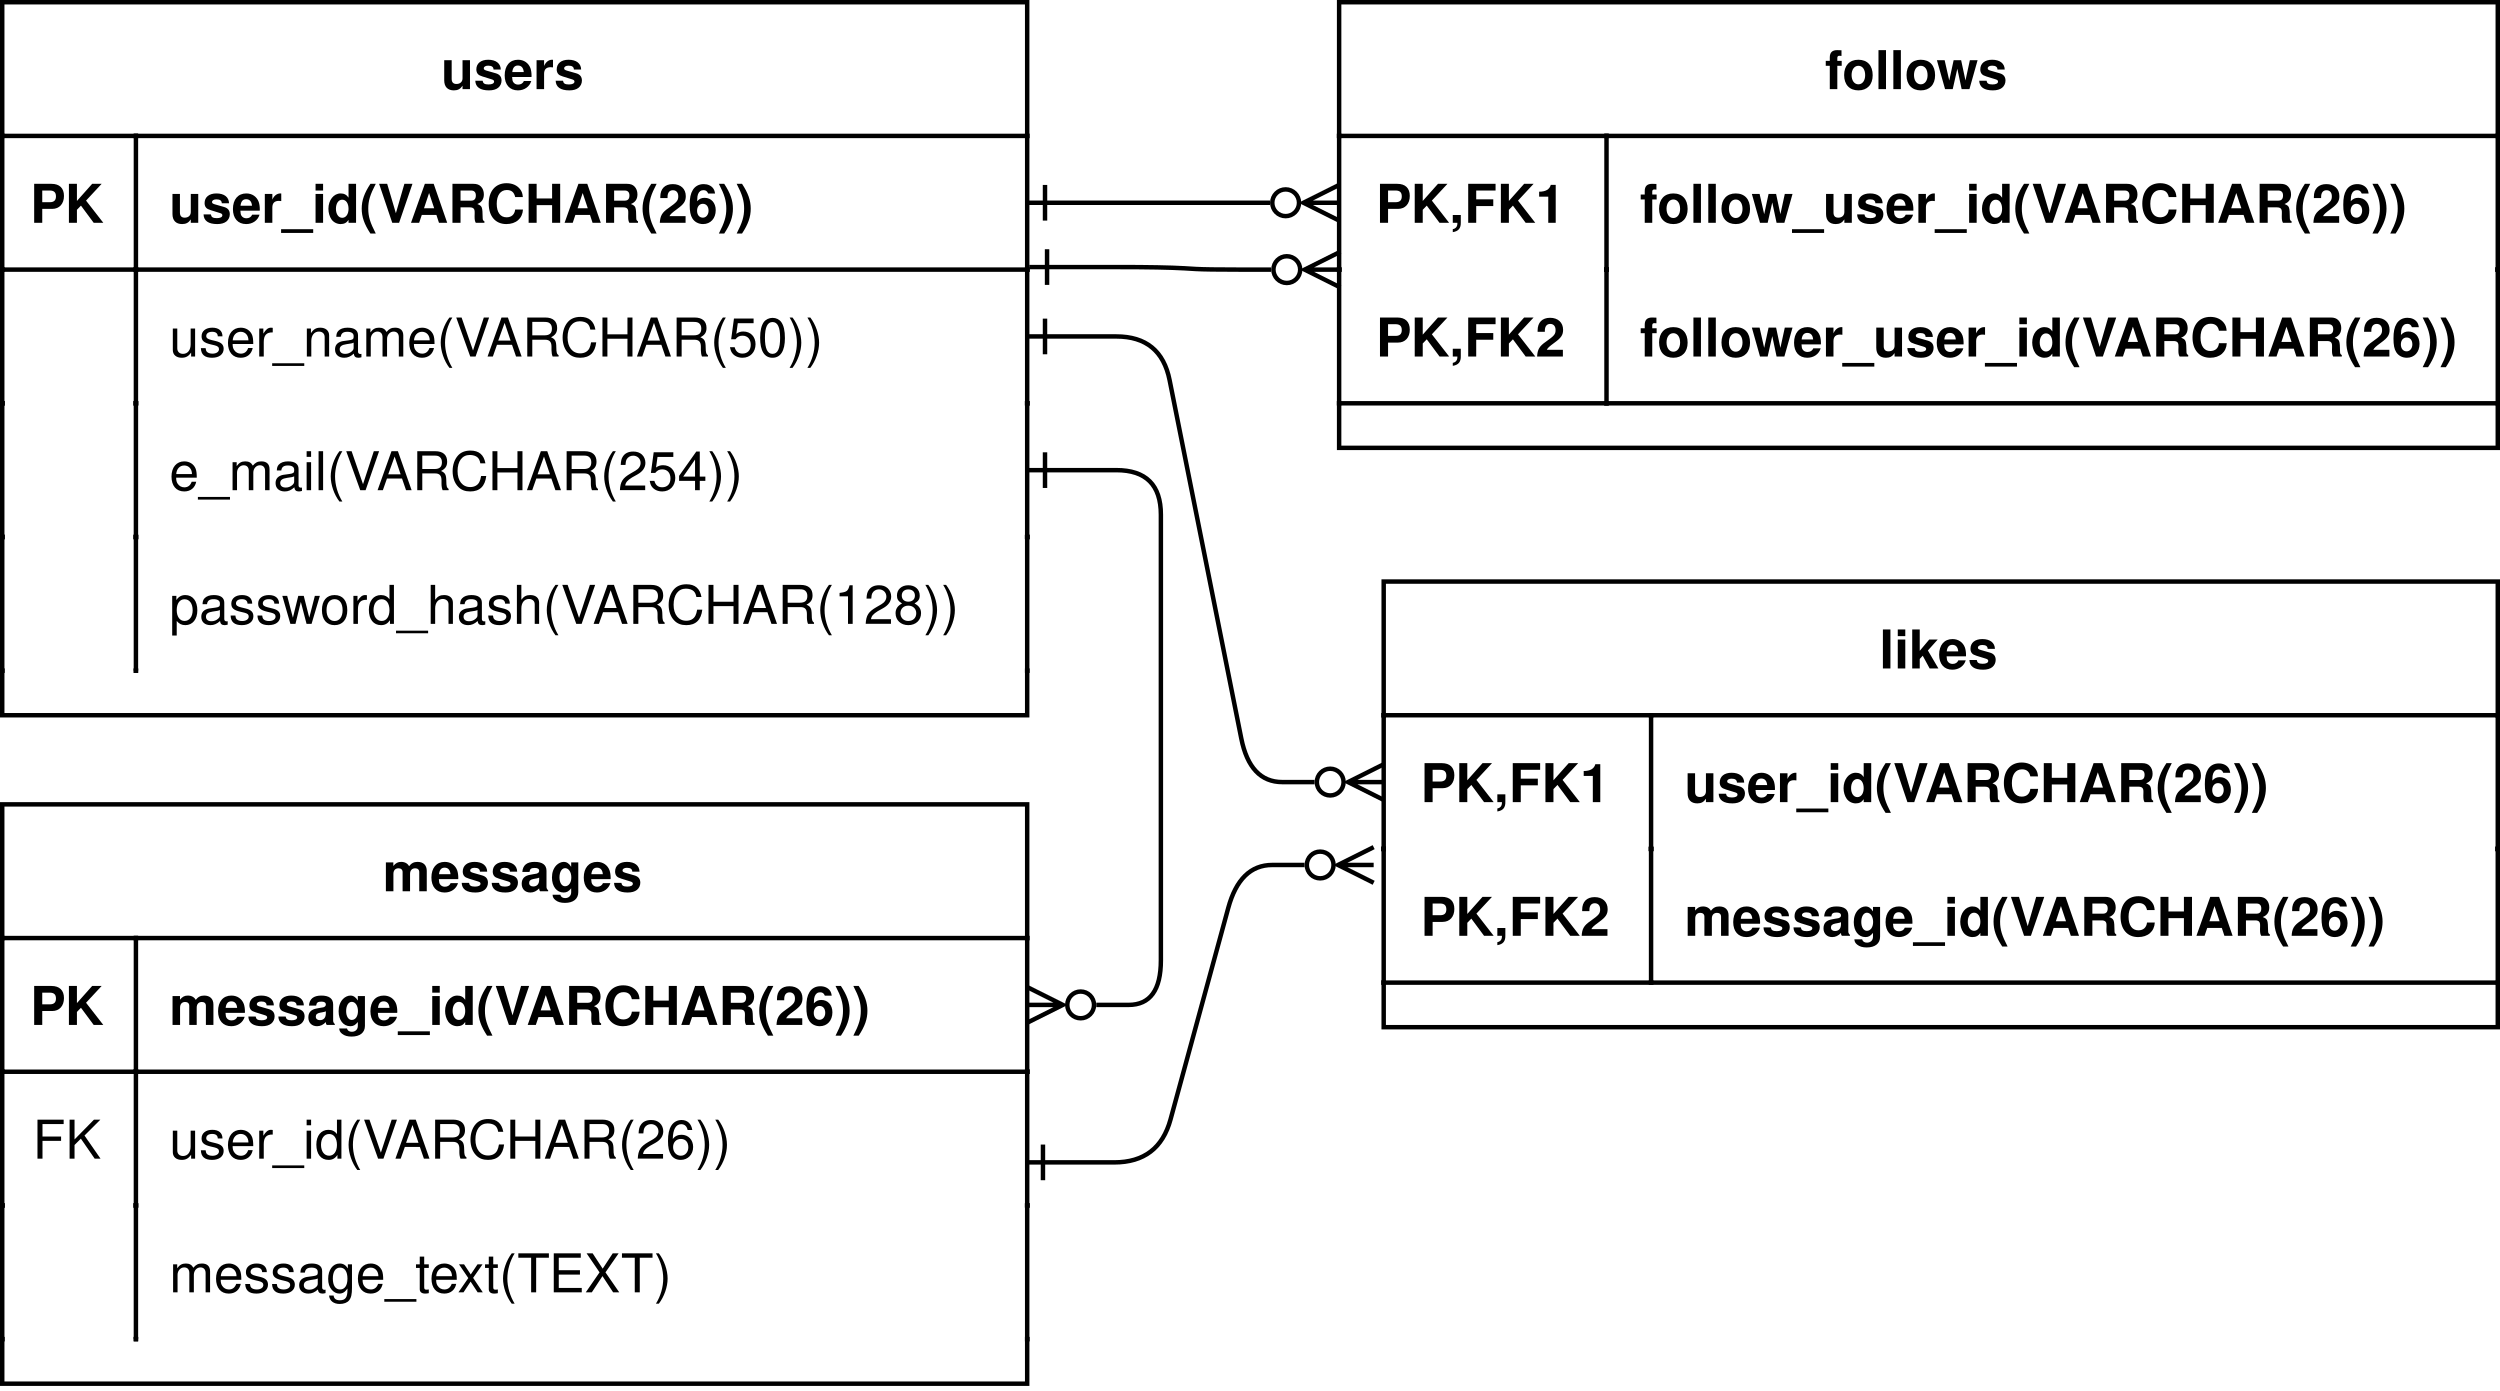
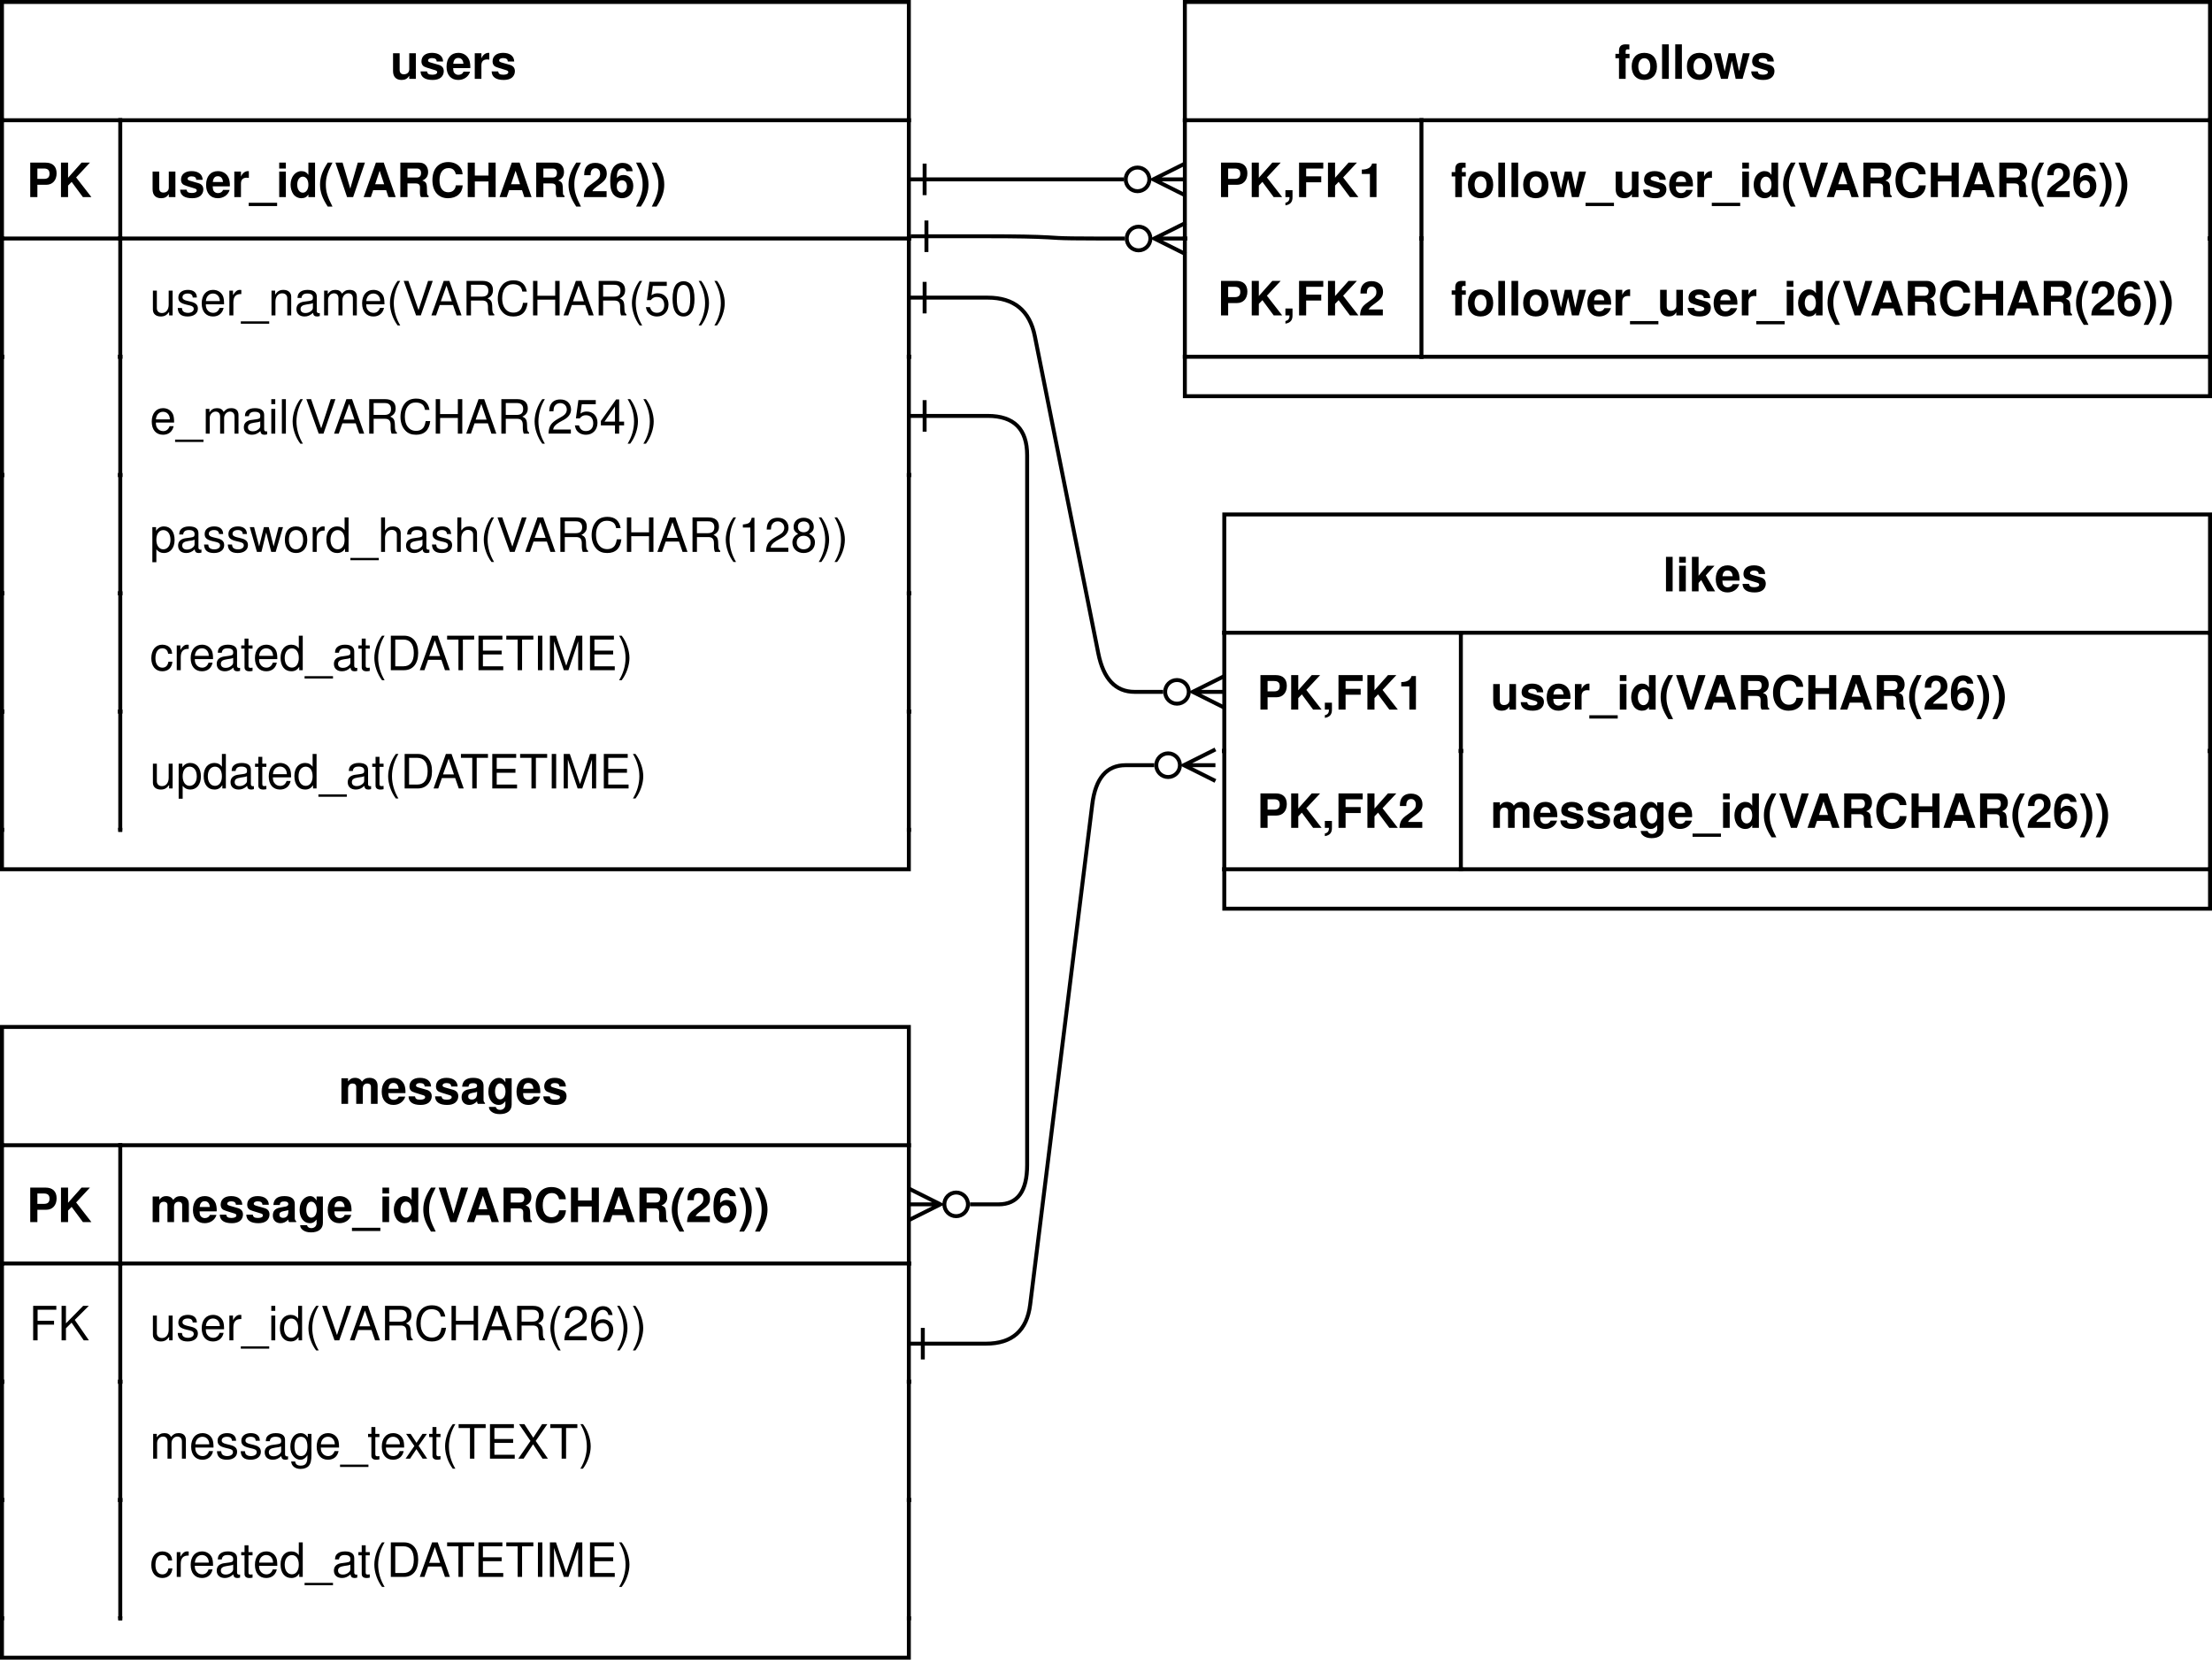
- <svg xmlns="http://www.w3.org/2000/svg" version="1.1" width="561px" height="312px" viewBox="-0.5 -0.5 561 312" content="&lt;mxfile&gt;&lt;diagram id=&quot;FJZnvA-eSlXogMkOum1g&quot; name=&quot;ページ1&quot;&gt;7Vxdb6M4FP01SJ2HjTCUJDw2aTojTUeqOtVu96nyBCexluAInDaZX7822HyZdICQD0iqqsIXc2PuOT62r51q5ni5+erD1eIHcZCrGbqz0cx7zTDMoc3+csM2MtwCIzLMfexEJpAYfuLfSBh1YV1jBwWZipQQl+JV1jglnoemNGODvk8+stVmxM1+6grOkWL4OYWuav0HO3QRWYfGILF/Q3i+kJ8M+uKFl1BWFm8SLKBDPlImc6KZY58QGl0tN2Pk8tjJuETPPey4GzfMRx4t84CI+zt01+Ld1gHyA9E4upVvzNq54pcU/uKmUUChTwUwps4MLNQUYg/5zADCsuvCVYDD6pFlgV3nEW7JmkpHsjSa4Q1yniNceF0G0SNzxovc+Yw5/ykaw29DF889dj1lb8k/ceSjgLXlEQZU1FDjIELzjnyKNimTiMtXRJaI+ltWZZMlm+DoUBQ/EsANU9gWabD7wggFyeax5wQHdiGgKIbFVGDZiQh7R4qh+8x4Dr15CE429jyAjk9WL9CfIyoMK4J56CbvLD5xlLHrjolLOIQe8bgnSlbipotm8tlfhFKylEiJN4+dhm9tjdgvi8NY71maxZo7ZmWQlNkvr+7TMfEC6jPicB+I4feBOIYF+Bml8ROAmSUBMxvA61bB6+l7NcRCoYIJYpXB0HNg5PsMYZGbuaHWLLDjIK8wymbpKKfCWjWqwlkSgMreoMvI60GKRmTtOYECVdzOUuhZhSL4hp2bv++ex9/unm+M/pcvJ8ZTal5UdxSs4BR788foyX4OcOsAgG+0nd1Kb5QApdw1y4B+K/Q2T4nz0tv+EfV2sCdejfdO5GDpr7zY9kuHuENiOywWWw8uUSy3ln7+cts0xF2WVyDn0leB3UNg7SMKLABgT8TOQ2IT5l2UyAKZUEnBh96WELvJlNa67YrIVgG50zKrX+ex+8ssMI6ps3o3prIJ9S5LZ3V1OruCQfBBfOdtAYNFLLfAGHZGbitg3WW5LZOlRc4cyaQMCyCm22fkQoqJN0nuRKmbKJnOBm5ztKBLV3Q/5Dl3fMeCFSfPv5FPXsgP6G3DO6ylr7LT8sK/vNCzZPF+k755v5WlDaav0ju7Tj3FSslDvCCfCdP9STsi8oXGB8zjIz7GSZUKeCOiQ9b+VIRHRJDKIYYVB6JH8ciVlRFQBH5s9MOIv6NMKz5h2BMfjhLuxns1cny4zbEqeiHxVMIo1ZFt9+z0T9atTENKt1FQFLd18pvq6muJggDO0XWjR1M2ekonskATEwBr33VWB7d6rPLT+RPs9Vjq0qqlmz1W+a7SoTmbpQ7bQg0vY8enAupdnr1Z6p7tOQrvUdfK1YX3mJs+lrpP+3Bq4a21WI6pd1m6qyan2rjN3jjEnRbZfbNbV5HVjrvxY6kJrVZK7KB0kLsksfbOqS2LAr15mby+dEVgywPcZYEdqAI7Y6LJEyzXzI5hljjD2y/ALE4d7nVGaV8l7eDYNyjfaz/J7BRB1sipMlU+eWZn/PAdVEPuTPI7MQMrDYJVo/u5Jpbx1vABMzXbHUniWxuXG/VyPBWQ32Rx6tToOLwm1xuQ4CJqHEqCh8XJdSbBp16G1JPgYa0Ue+slWE2xRxLM9PdyRLgC9l0WYVsdj13833XrOYx87mxBvBedhsw61ArFbsfweNQVSszWvVYoRZA1MTzaO4fHdq5Q7IscHm11eLycUbEC5LtHRWA3SoFS7hrmQDu2n4+6NKmuvUUTpoNpr7r93OqliV1rF7r12qvuQl/U6Z8KqHdZfoF+Joe3/9J7um5rqRPcoBe6+fQINy89IR+zNw5XQ7pW64y2PAqu92x7qKWPg/cHslx8IJwX8g1QyVZw4lsejEgf+ZZTgvM58i3JJ6f4IEfG0ke+B39w1Nwhb6CXmFEcg9FAO/jXEbIsLkX8UuSMv0iYZqd17uwEg5rsNK2cI/tw7ASn1tsi3avGuXpft2mOnf02KGf+yxTDutzMOQJ5R01y87TKWWfgjsnIZg9Zwa0zdYj7A/NmpPoEn5wA+zATgQI2D8+Ozbc5Etb+6tfgD45qs5kVk/8WGFVP/uWiOfkf&lt;/diagram&gt;&lt;/mxfile&gt;">
+ <svg xmlns="http://www.w3.org/2000/svg" version="1.1" width="561px" height="422px" viewBox="-0.5 -0.5 561 422" content="&lt;mxfile&gt;&lt;diagram id=&quot;FJZnvA-eSlXogMkOum1g&quot; name=&quot;ページ1&quot;&gt;7V1Rb6M4EP41SN2HqzCUJDw2abp72laq2mqv91R5g5NYR3AETpvsrz8bbCCYtEBICiSrahUPMIH5Pj4PzLjVzNFi/d2Hy/k9cZCrGbqz1swbzTDMgc3+54ZNZLgCRmSY+diJTCAxPOE/SBh1YV1hBwVbO1JCXIqX28YJ8Tw0oVs26PvkfXu3KXG3v3UJZ0gxPE2gq1r/wQ6dR9aB0U/sPxCezeU3g5644AWUO4srCebQIe8pkznWzJFPCI0+LdYj5PLYybhEx93u2BqfmI88WuQAEfc36K7Eta0C5Afi5OhGXjE7zyX/SOFvbhoGFPpUAGPqzMBCTSH2kM8MIBy7LlwGONw9ssyx69zBDVlR6UiOhlO8Rs5jhAvfl0F0x5zxIXc+Zc6fxMnwzdDFM499nrCr5N849FHAzuUOBlTsocZBhOYN+RStUyYRl++ILBD1N2yX9TbZBEcHYvieAG6YwjZPgR1DCwXJZrHnBAf2QUCRD4upwLITEXaNFEP3kfEcerMQnO3Y8wA6Plk+Q3+GqDAsCeahG7+x+MRRxq47Ii7hEHrE454oWYqNLprKY38TSslCIiWuPHYaXrU1ZD8sDiP90tIsdrojNgbJmP3w3X06Il5AfUYc7gMx/N4RxzAHP6MwfgIwsyBgZg14XSl4Pfwsh1goVDBBrDQYegaM7D1DWOSmbqg1c+w4yMuNslk4yqmwlo2qcJYEoLQ36DLyepCiIVl5TqBAFZ9nIfSsXBF8xc7Fr+vH0Y/rxwuj9+3bF+MpNS/adxgs4QR7s7voyF4GcOsAgK+1nbeVXisBCrmrlwG9VuhtlhLN0tveEfW2vydetd+dyMHSX3Gx7RUOcYfEdpAvth5coFhuLb35cls3xF2WVyBz6bPA7iGw9hEFFgCwJ2LNkNiEeSclskC+UEnBh14XELtJSmtddUVky4DcaZnVz3ns/jILjGPqrN6NVDah3mnprK6ms0sYBO/Ed17nMJjHcguMQWfktgTWnZZbYJ/lNpcHOQq8W26tY8qt1PYWyu0nURZs7LbcGupTycRHzL3zCunFzfXz+Pnv+3GLdbYqyJ3W2TiHO+vsHjpbtIBZj87uW8Fsrs7uinOndFYtaK6Wzgnp7C6Qu6yzRe5Z5MyQLDKyaGG6eUQupJh442RLVIqMmkMAu9DhnC5ccd8hz7nmHThsOH78g3zyTO6htwm3sDN9kXcrH/zLB5eWHN6s0xtvNnK0xvRFemefU0exUXIQH8hjwvaV5Dwi8oXGW8zjI77GSY1ySCKiQ1b+RIRHRJDKuYUN++IJkUcuddyH+gHywI+NfhjxN7R1Fh8w7IHPQwl34wYVOTFcZVgVXZA4KmGU6si2L+30v223sqwu3UZBUdxWqderSfwCBQGcoXPjkqY0LplXBSd+0Kth5rf2rRt0sHUp5msje5csNbtuafOSVfxW6VCyZqnTtlDD0+hgKoF6l7M3S03Zmyi8R639lBfeYzYxWWrf4e1XC2+l4k9MvdPSXbXY2sa20doh7rTI7lutPYusdtxGJkst0LZSYvuFg9wliVULrDK1ZVGgF8/jl+euCGxxgLsssACoSdFJKuwnL6gj0W1IDxPYt+2sucWeiI6dFlkA1KTmxIrqO0DustD2VdCnTDv5m+xdOJ/QK3SzwOLfXg5mcY1mr8VN+6asHZkC0wj2i6dHH7xCz4OsluVoap7KX6GPbn+Ccsg15EV6zMBSTxtlo/uxJhbxVvPKNLWsGEniaxvf61R7mV4C+fU2Tp2aHQfnKmYNEpxHjUNJ8MDYJcFf/SxSTYIHlWqZrZdgtZYZSTDT39MR4RLYd1mEbXU+dvF/5x6fMPKZJq646ScNmXWoJxS7HdPjUZ9QYrbu9YSSB1kd06O9c3ps5xOKfZLTo61Oj6czK5aAfPesCOxaKVDIXc0caEefz1EfTcprb17CdDDtVUtarX40sSu1+7Ree9Ui10m1WZZAvcvyC/SGrJL5S7/UdVtLLZUBl6GbD9fK8NED8jG74vBpSNcqLYaRa270S9seaOl1N72+HOevvOGD7AmoZMtZWiM70NJra2RK0Jy1NZJ8MsUHGTIWXlvT/8RRfatpgF4gozgGo4F28HVf2ywuRPxC5Ix/A1GanVbT2Qn6FdlpWhlH9uHYCb5ab/N0rxznqq1rrI+dvTYoZ6biHlfjSnMz4whkHdXJza9VzioTd0xGlj1sC26V1CG+H5g3I3VP8OQE2IdJBHLYPGgcm68yJKy8xrb/iaPKbGbD5M8MRLsnf6vBHP8P&lt;/diagram&gt;&lt;/mxfile&gt;">
  <defs>
    <clipPath id="mx-clip-0-30-30-30-0">
      <rect x="0" y="30" width="30" height="30" />
    </clipPath>
    <clipPath id="mx-clip-36-30-194-30-0">
      <rect x="36" y="30" width="194" height="30" />
    </clipPath>
    <clipPath id="mx-clip-36-60-194-30-0">
      <rect x="36" y="60" width="194" height="30" />
    </clipPath>
    <clipPath id="mx-clip-36-90-194-30-0">
      <rect x="36" y="90" width="194" height="30" />
    </clipPath>
    <clipPath id="mx-clip-36-120-194-30-0">
      <rect x="36" y="120" width="194" height="30" />
    </clipPath>
-     <clipPath id="mx-clip-0-210-30-30-0">
-       <rect x="0" y="210" width="30" height="30" />
-     </clipPath>
-     <clipPath id="mx-clip-36-210-194-30-0">
-       <rect x="36" y="210" width="194" height="30" />
-     </clipPath>
-     <clipPath id="mx-clip-0-240-30-30-0">
-       <rect x="0" y="240" width="30" height="30" />
-     </clipPath>
-     <clipPath id="mx-clip-36-240-194-30-0">
-       <rect x="36" y="240" width="194" height="30" />
-     </clipPath>
-     <clipPath id="mx-clip-36-270-194-30-0">
-       <rect x="36" y="270" width="194" height="30" />
+     <clipPath id="mx-clip-36-150-194-30-0">
+       <rect x="36" y="150" width="194" height="30" />
+     </clipPath>
+     <clipPath id="mx-clip-36-180-194-30-0">
+       <rect x="36" y="180" width="194" height="30" />
+     </clipPath>
+     <clipPath id="mx-clip-0-290-30-30-0">
+       <rect x="0" y="290" width="30" height="30" />
+     </clipPath>
+     <clipPath id="mx-clip-36-290-194-30-0">
+       <rect x="36" y="290" width="194" height="30" />
+     </clipPath>
+     <clipPath id="mx-clip-0-320-30-30-0">
+       <rect x="0" y="320" width="30" height="30" />
+     </clipPath>
+     <clipPath id="mx-clip-36-320-194-30-0">
+       <rect x="36" y="320" width="194" height="30" />
+     </clipPath>
+     <clipPath id="mx-clip-36-350-194-30-0">
+       <rect x="36" y="350" width="194" height="30" />
+     </clipPath>
+     <clipPath id="mx-clip-36-380-194-30-0">
+       <rect x="36" y="380" width="194" height="30" />
    </clipPath>
    <clipPath id="mx-clip-300-30-60-30-0">
      <rect x="300" y="30" width="60" height="30" />
    </clipPath>
    <clipPath id="mx-clip-366-30-194-30-0">
      <rect x="366" y="30" width="194" height="30" />
    </clipPath>
    <clipPath id="mx-clip-300-60-60-30-0">
      <rect x="300" y="60" width="60" height="30" />
    </clipPath>
    <clipPath id="mx-clip-366-60-194-30-0">
      <rect x="366" y="60" width="194" height="30" />
    </clipPath>
    <clipPath id="mx-clip-310-160-60-30-0">
      <rect x="310" y="160" width="60" height="30" />
    </clipPath>
    <clipPath id="mx-clip-376-160-184-30-0">
      <rect x="376" y="160" width="184" height="30" />
    </clipPath>
    <clipPath id="mx-clip-310-190-60-30-0">
      <rect x="310" y="190" width="60" height="30" />
    </clipPath>
    <clipPath id="mx-clip-376-190-184-30-0">
      <rect x="376" y="190" width="184" height="30" />
    </clipPath>
  </defs>
  <g>
    <path d="M 0 30 L 0 0 L 230 0 L 230 30" fill="rgb(255, 255, 255)" stroke="rgb(0, 0, 0)" stroke-miterlimit="10" pointer-events="all" />
-     <path d="M 0 30 L 0 160 L 230 160 L 230 30" fill="none" stroke="rgb(0, 0, 0)" stroke-miterlimit="10" pointer-events="none" />
+     <path d="M 0 30 L 0 220 L 230 220 L 230 30" fill="none" stroke="rgb(0, 0, 0)" stroke-miterlimit="10" pointer-events="none" />
    <path d="M 0 30 L 230 30" fill="none" stroke="rgb(0, 0, 0)" stroke-miterlimit="10" pointer-events="none" />
-     <path d="M 30 30 L 30 60 L 30 90 L 30 120 L 30 150" fill="none" stroke="rgb(0, 0, 0)" stroke-miterlimit="10" pointer-events="none" />
+     <path d="M 30 30 L 30 60 L 30 90 L 30 120 L 30 150 L 30 180 L 30 210" fill="none" stroke="rgb(0, 0, 0)" stroke-miterlimit="10" pointer-events="none" />
    <g fill="rgb(0, 0, 0)" font-family="Helvetica" font-weight="bold" pointer-events="none" text-anchor="middle" font-size="12px">
      <text x="114.5" y="19.5">users</text>
    </g>
    <path d="M 0 30 M 230 30 M 230 60 L 0 60" fill="none" stroke="rgb(0, 0, 0)" stroke-linecap="square" stroke-miterlimit="10" pointer-events="none" />
    <path d="M 0 30 M 30 30 M 30 60 M 0 60" fill="none" stroke="rgb(0, 0, 0)" stroke-linecap="square" stroke-miterlimit="10" pointer-events="none" />
    <g fill="rgb(0, 0, 0)" font-family="Helvetica" font-weight="bold" pointer-events="none" clip-path="url(#mx-clip-0-30-30-30-0)" text-anchor="middle" font-size="12px">
      <text x="14.5" y="49.5">PK</text>
    </g>
    <path d="M 30 30 M 230 30 M 230 60 M 30 60" fill="none" stroke="rgb(0, 0, 0)" stroke-linecap="square" stroke-miterlimit="10" pointer-events="none" />
    <g fill="rgb(0, 0, 0)" font-family="Helvetica" font-weight="bold" text-decoration="underline" pointer-events="none" clip-path="url(#mx-clip-36-30-194-30-0)" font-size="12px">
      <text x="37.5" y="49.5">user_id(VARCHAR(26))</text>
    </g>
    <path d="M 0 60 M 230 60 M 230 90 M 0 90" fill="none" stroke="rgb(0, 0, 0)" stroke-linecap="square" stroke-miterlimit="10" pointer-events="none" />
    <path d="M 0 60 M 30 60 M 30 90 M 0 90" fill="none" stroke="rgb(0, 0, 0)" stroke-linecap="square" stroke-miterlimit="10" pointer-events="none" />
    <path d="M 30 60 M 230 60 M 230 90 M 30 90" fill="none" stroke="rgb(0, 0, 0)" stroke-linecap="square" stroke-miterlimit="10" pointer-events="none" />
    <g fill="rgb(0, 0, 0)" font-family="Helvetica" pointer-events="none" clip-path="url(#mx-clip-36-60-194-30-0)" font-size="12px">
      <text x="37.5" y="79.5">user_name(VARCHAR(50))</text>
    </g>
    <path d="M 0 90 M 230 90 M 230 120 M 0 120" fill="none" stroke="rgb(0, 0, 0)" stroke-linecap="square" stroke-miterlimit="10" pointer-events="none" />
    <path d="M 0 90 M 30 90 M 30 120 M 0 120" fill="none" stroke="rgb(0, 0, 0)" stroke-linecap="square" stroke-miterlimit="10" pointer-events="none" />
    <path d="M 30 90 M 230 90 M 230 120 M 30 120" fill="none" stroke="rgb(0, 0, 0)" stroke-linecap="square" stroke-miterlimit="10" pointer-events="none" />
    <g fill="rgb(0, 0, 0)" font-family="Helvetica" pointer-events="none" clip-path="url(#mx-clip-36-90-194-30-0)" font-size="12px">
      <text x="37.5" y="109.5">e_mail(VARCHAR(254))</text>
    </g>
    <path d="M 0 120 M 230 120 M 230 150 M 0 150" fill="none" stroke="rgb(0, 0, 0)" stroke-linecap="square" stroke-miterlimit="10" pointer-events="none" />
    <path d="M 0 120 M 30 120 M 30 150 M 0 150" fill="none" stroke="rgb(0, 0, 0)" stroke-linecap="square" stroke-miterlimit="10" pointer-events="none" />
    <path d="M 30 120 M 230 120 M 230 150 M 30 150" fill="none" stroke="rgb(0, 0, 0)" stroke-linecap="square" stroke-miterlimit="10" pointer-events="none" />
    <g fill="rgb(0, 0, 0)" font-family="Helvetica" pointer-events="none" clip-path="url(#mx-clip-36-120-194-30-0)" font-size="12px">
      <text x="37.5" y="139.5">password_hash(VARCHAR(128))</text>
    </g>
+     <path d="M 0 150 M 230 150 M 230 180 M 0 180" fill="none" stroke="rgb(0, 0, 0)" stroke-linecap="square" stroke-miterlimit="10" pointer-events="none" />
+     <path d="M 0 150 M 30 150 M 30 180 M 0 180" fill="none" stroke="rgb(0, 0, 0)" stroke-linecap="square" stroke-miterlimit="10" pointer-events="none" />
+     <path d="M 30 150 M 230 150 M 230 180 M 30 180" fill="none" stroke="rgb(0, 0, 0)" stroke-linecap="square" stroke-miterlimit="10" pointer-events="none" />
+     <g fill="rgb(0, 0, 0)" font-family="Helvetica" pointer-events="none" clip-path="url(#mx-clip-36-150-194-30-0)" font-size="12px">
+       <text x="37.5" y="169.5">created_at(DATETIME)</text>
+     </g>
+     <path d="M 0 180 M 230 180 M 230 210 M 0 210" fill="none" stroke="rgb(0, 0, 0)" stroke-linecap="square" stroke-miterlimit="10" pointer-events="none" />
+     <path d="M 0 180 M 30 180 M 30 210 M 0 210" fill="none" stroke="rgb(0, 0, 0)" stroke-linecap="square" stroke-miterlimit="10" pointer-events="none" />
+     <path d="M 30 180 M 230 180 M 230 210 M 30 210" fill="none" stroke="rgb(0, 0, 0)" stroke-linecap="square" stroke-miterlimit="10" pointer-events="none" />
+     <g fill="rgb(0, 0, 0)" font-family="Helvetica" pointer-events="none" clip-path="url(#mx-clip-36-180-194-30-0)" font-size="12px">
+       <text x="37.5" y="199.5">updated_at(DATETIME)</text>
+     </g>
    <path d="M 230 45 L 250 45 Q 260 45 265 45 L 267.5 45 Q 270 45 277.25 45 L 284.5 45" fill="none" stroke="rgb(0, 0, 0)" stroke-miterlimit="10" pointer-events="none" />
    <path d="M 234 41 L 234 49" fill="none" stroke="rgb(0, 0, 0)" stroke-miterlimit="10" pointer-events="none" />
    <ellipse cx="288" cy="45" rx="3" ry="3" fill="none" stroke="rgb(0, 0, 0)" pointer-events="none" />
    <path d="M 300 41 L 292 45 L 300 49 M 292 45 L 300 45" fill="none" stroke="rgb(0, 0, 0)" stroke-miterlimit="10" pointer-events="none" />
-     <path d="M 0 210 L 0 180 L 230 180 L 230 210" fill="rgb(255, 255, 255)" stroke="rgb(0, 0, 0)" stroke-miterlimit="10" pointer-events="none" />
-     <path d="M 0 210 L 0 310 L 230 310 L 230 210" fill="none" stroke="rgb(0, 0, 0)" stroke-miterlimit="10" pointer-events="none" />
-     <path d="M 0 210 L 230 210" fill="none" stroke="rgb(0, 0, 0)" stroke-miterlimit="10" pointer-events="none" />
-     <path d="M 30 210 L 30 240 L 30 270 L 30 300" fill="none" stroke="rgb(0, 0, 0)" stroke-miterlimit="10" pointer-events="none" />
-     <g fill="rgb(0, 0, 0)" font-family="Helvetica" font-weight="bold" pointer-events="none" text-anchor="middle" font-size="12px">
-       <text x="114.5" y="199.5">messages</text>
-     </g>
-     <path d="M 0 210 M 230 210 M 230 240 L 0 240" fill="none" stroke="rgb(0, 0, 0)" stroke-linecap="square" stroke-miterlimit="10" pointer-events="none" />
-     <path d="M 0 210 M 30 210 M 30 240 M 0 240" fill="none" stroke="rgb(0, 0, 0)" stroke-linecap="square" stroke-miterlimit="10" pointer-events="none" />
-     <g fill="rgb(0, 0, 0)" font-family="Helvetica" font-weight="bold" pointer-events="none" clip-path="url(#mx-clip-0-210-30-30-0)" text-anchor="middle" font-size="12px">
-       <text x="14.5" y="229.5">PK</text>
-     </g>
-     <path d="M 30 210 M 230 210 M 230 240 M 30 240" fill="none" stroke="rgb(0, 0, 0)" stroke-linecap="square" stroke-miterlimit="10" pointer-events="none" />
-     <g fill="rgb(0, 0, 0)" font-family="Helvetica" font-weight="bold" text-decoration="underline" pointer-events="none" clip-path="url(#mx-clip-36-210-194-30-0)" font-size="12px">
-       <text x="37.5" y="229.5">message_id(VARCHAR(26))</text>
-     </g>
-     <path d="M 0 240 M 230 240 M 230 270 M 0 270" fill="none" stroke="rgb(0, 0, 0)" stroke-linecap="square" stroke-miterlimit="10" pointer-events="none" />
-     <path d="M 0 240 M 30 240 M 30 270 M 0 270" fill="none" stroke="rgb(0, 0, 0)" stroke-linecap="square" stroke-miterlimit="10" pointer-events="none" />
-     <g fill="rgb(0, 0, 0)" font-family="Helvetica" pointer-events="none" clip-path="url(#mx-clip-0-240-30-30-0)" text-anchor="middle" font-size="12px">
-       <text x="14.5" y="259.5">FK</text>
-     </g>
-     <path d="M 30 240 M 230 240 M 230 270 M 30 270" fill="none" stroke="rgb(0, 0, 0)" stroke-linecap="square" stroke-miterlimit="10" pointer-events="none" />
-     <g fill="rgb(0, 0, 0)" font-family="Helvetica" pointer-events="none" clip-path="url(#mx-clip-36-240-194-30-0)" font-size="12px">
-       <text x="37.5" y="259.5">user_id(VARCHAR(26))</text>
-     </g>
-     <path d="M 0 270 M 230 270 M 230 300 M 0 300" fill="none" stroke="rgb(0, 0, 0)" stroke-linecap="square" stroke-miterlimit="10" pointer-events="none" />
-     <path d="M 0 270 M 30 270 M 30 300 M 0 300" fill="none" stroke="rgb(0, 0, 0)" stroke-linecap="square" stroke-miterlimit="10" pointer-events="none" />
-     <path d="M 30 270 M 230 270 M 230 300 M 30 300" fill="none" stroke="rgb(0, 0, 0)" stroke-linecap="square" stroke-miterlimit="10" pointer-events="none" />
-     <g fill="rgb(0, 0, 0)" font-family="Helvetica" pointer-events="none" clip-path="url(#mx-clip-36-270-194-30-0)" font-size="12px">
-       <text x="37.5" y="289.5">message_text(TEXT)</text>
+     <path d="M 0 290 L 0 260 L 230 260 L 230 290" fill="rgb(255, 255, 255)" stroke="rgb(0, 0, 0)" stroke-miterlimit="10" pointer-events="none" />
+     <path d="M 0 290 L 0 420 L 230 420 L 230 290" fill="none" stroke="rgb(0, 0, 0)" stroke-miterlimit="10" pointer-events="none" />
+     <path d="M 0 290 L 230 290" fill="none" stroke="rgb(0, 0, 0)" stroke-miterlimit="10" pointer-events="none" />
+     <path d="M 30 290 L 30 320 L 30 350 L 30 380 L 30 410" fill="none" stroke="rgb(0, 0, 0)" stroke-miterlimit="10" pointer-events="none" />
+     <g fill="rgb(0, 0, 0)" font-family="Helvetica" font-weight="bold" pointer-events="none" text-anchor="middle" font-size="12px">
+       <text x="114.5" y="279.5">messages</text>
+     </g>
+     <path d="M 0 290 M 230 290 M 230 320 L 0 320" fill="none" stroke="rgb(0, 0, 0)" stroke-linecap="square" stroke-miterlimit="10" pointer-events="none" />
+     <path d="M 0 290 M 30 290 M 30 320 M 0 320" fill="none" stroke="rgb(0, 0, 0)" stroke-linecap="square" stroke-miterlimit="10" pointer-events="none" />
+     <g fill="rgb(0, 0, 0)" font-family="Helvetica" font-weight="bold" pointer-events="none" clip-path="url(#mx-clip-0-290-30-30-0)" text-anchor="middle" font-size="12px">
+       <text x="14.5" y="309.5">PK</text>
+     </g>
+     <path d="M 30 290 M 230 290 M 230 320 M 30 320" fill="none" stroke="rgb(0, 0, 0)" stroke-linecap="square" stroke-miterlimit="10" pointer-events="none" />
+     <g fill="rgb(0, 0, 0)" font-family="Helvetica" font-weight="bold" text-decoration="underline" pointer-events="none" clip-path="url(#mx-clip-36-290-194-30-0)" font-size="12px">
+       <text x="37.5" y="309.5">message_id(VARCHAR(26))</text>
+     </g>
+     <path d="M 0 320 M 230 320 M 230 350 M 0 350" fill="none" stroke="rgb(0, 0, 0)" stroke-linecap="square" stroke-miterlimit="10" pointer-events="none" />
+     <path d="M 0 320 M 30 320 M 30 350 M 0 350" fill="none" stroke="rgb(0, 0, 0)" stroke-linecap="square" stroke-miterlimit="10" pointer-events="none" />
+     <g fill="rgb(0, 0, 0)" font-family="Helvetica" pointer-events="none" clip-path="url(#mx-clip-0-320-30-30-0)" text-anchor="middle" font-size="12px">
+       <text x="14.5" y="339.5">FK</text>
+     </g>
+     <path d="M 30 320 M 230 320 M 230 350 M 30 350" fill="none" stroke="rgb(0, 0, 0)" stroke-linecap="square" stroke-miterlimit="10" pointer-events="none" />
+     <g fill="rgb(0, 0, 0)" font-family="Helvetica" pointer-events="none" clip-path="url(#mx-clip-36-320-194-30-0)" font-size="12px">
+       <text x="37.5" y="339.5">user_id(VARCHAR(26))</text>
+     </g>
+     <path d="M 0 350 M 230 350 M 230 380 M 0 380" fill="none" stroke="rgb(0, 0, 0)" stroke-linecap="square" stroke-miterlimit="10" pointer-events="none" />
+     <path d="M 0 350 M 30 350 M 30 380 M 0 380" fill="none" stroke="rgb(0, 0, 0)" stroke-linecap="square" stroke-miterlimit="10" pointer-events="none" />
+     <path d="M 30 350 M 230 350 M 230 380 M 30 380" fill="none" stroke="rgb(0, 0, 0)" stroke-linecap="square" stroke-miterlimit="10" pointer-events="none" />
+     <g fill="rgb(0, 0, 0)" font-family="Helvetica" pointer-events="none" clip-path="url(#mx-clip-36-350-194-30-0)" font-size="12px">
+       <text x="37.5" y="369.5">message_text(TEXT)</text>
+     </g>
+     <path d="M 0 380 M 230 380 M 230 410 M 0 410" fill="none" stroke="rgb(0, 0, 0)" stroke-linecap="square" stroke-miterlimit="10" pointer-events="none" />
+     <path d="M 0 380 M 30 380 M 30 410 M 0 410" fill="none" stroke="rgb(0, 0, 0)" stroke-linecap="square" stroke-miterlimit="10" pointer-events="none" />
+     <path d="M 30 380 M 230 380 M 230 410 M 30 410" fill="none" stroke="rgb(0, 0, 0)" stroke-linecap="square" stroke-miterlimit="10" pointer-events="none" />
+     <g fill="rgb(0, 0, 0)" font-family="Helvetica" pointer-events="none" clip-path="url(#mx-clip-36-380-194-30-0)" font-size="12px">
+       <text x="37.5" y="399.5">created_at(DATETIME)</text>
    </g>
    <path d="M 300 30 L 300 0 L 560 0 L 560 30" fill="rgb(255, 255, 255)" stroke="rgb(0, 0, 0)" stroke-miterlimit="10" pointer-events="none" />
    <path d="M 300 30 L 300 100 L 560 100 L 560 30" fill="none" stroke="rgb(0, 0, 0)" stroke-miterlimit="10" pointer-events="none" />
    <path d="M 300 30 L 560 30" fill="none" stroke="rgb(0, 0, 0)" stroke-miterlimit="10" pointer-events="none" />
    <path d="M 360 30 L 360 60 L 360 90" fill="none" stroke="rgb(0, 0, 0)" stroke-miterlimit="10" pointer-events="none" />
    <g fill="rgb(0, 0, 0)" font-family="Helvetica" font-weight="bold" pointer-events="none" text-anchor="middle" font-size="12px">
      <text x="429.5" y="19.5">follows</text>
    </g>
    <path d="M 300 30 M 560 30 M 560 60 M 300 60" fill="none" stroke="rgb(0, 0, 0)" stroke-linecap="square" stroke-miterlimit="10" pointer-events="none" />
    <path d="M 300 30 M 360 30 M 360 60 M 300 60" fill="none" stroke="rgb(0, 0, 0)" stroke-linecap="square" stroke-miterlimit="10" pointer-events="none" />
    <g fill="rgb(0, 0, 0)" font-family="Helvetica" font-weight="bold" pointer-events="none" clip-path="url(#mx-clip-300-30-60-30-0)" text-anchor="middle" font-size="12px">
      <text x="329.5" y="49.5">PK,FK1</text>
    </g>
    <path d="M 360 30 M 560 30 M 560 60 M 360 60" fill="none" stroke="rgb(0, 0, 0)" stroke-linecap="square" stroke-miterlimit="10" pointer-events="none" />
    <g fill="rgb(0, 0, 0)" font-family="Helvetica" font-weight="bold" text-decoration="underline" pointer-events="none" clip-path="url(#mx-clip-366-30-194-30-0)" font-size="12px">
      <text x="367.5" y="49.5">follow_user_id(VARCHAR(26))</text>
    </g>
    <path d="M 300 60 M 560 60 M 560 90 L 300 90" fill="none" stroke="rgb(0, 0, 0)" stroke-linecap="square" stroke-miterlimit="10" pointer-events="none" />
    <path d="M 300 60 M 360 60 M 360 90 M 300 90" fill="none" stroke="rgb(0, 0, 0)" stroke-linecap="square" stroke-miterlimit="10" pointer-events="none" />
    <g fill="rgb(0, 0, 0)" font-family="Helvetica" font-weight="bold" pointer-events="none" clip-path="url(#mx-clip-300-60-60-30-0)" text-anchor="middle" font-size="12px">
      <text x="329.5" y="79.5">PK,FK2</text>
    </g>
    <path d="M 360 60 M 560 60 M 560 90 M 360 90" fill="none" stroke="rgb(0, 0, 0)" stroke-linecap="square" stroke-miterlimit="10" pointer-events="none" />
    <g fill="rgb(0, 0, 0)" font-family="Helvetica" font-weight="bold" text-decoration="underline" pointer-events="none" clip-path="url(#mx-clip-366-60-194-30-0)" font-size="12px">
      <text x="367.5" y="79.5">follower_user_id(VARCHAR(26))</text>
    </g>
    <path d="M 310 160 L 310 130 L 560 130 L 560 160" fill="rgb(255, 255, 255)" stroke="rgb(0, 0, 0)" stroke-miterlimit="10" pointer-events="none" />
    <path d="M 310 160 L 310 230 L 560 230 L 560 160" fill="none" stroke="rgb(0, 0, 0)" stroke-miterlimit="10" pointer-events="none" />
    <path d="M 310 160 L 560 160" fill="none" stroke="rgb(0, 0, 0)" stroke-miterlimit="10" pointer-events="none" />
    <path d="M 370 160 L 370 190 L 370 220" fill="none" stroke="rgb(0, 0, 0)" stroke-miterlimit="10" pointer-events="none" />
    <g fill="rgb(0, 0, 0)" font-family="Helvetica" font-weight="bold" pointer-events="none" text-anchor="middle" font-size="12px">
      <text x="434.5" y="149.5">likes</text>
    </g>
    <path d="M 310 160 M 560 160 M 560 190 M 310 190" fill="none" stroke="rgb(0, 0, 0)" stroke-linecap="square" stroke-miterlimit="10" pointer-events="none" />
    <path d="M 310 160 M 370 160 M 370 190 M 310 190" fill="none" stroke="rgb(0, 0, 0)" stroke-linecap="square" stroke-miterlimit="10" pointer-events="none" />
    <g fill="rgb(0, 0, 0)" font-family="Helvetica" font-weight="bold" pointer-events="none" clip-path="url(#mx-clip-310-160-60-30-0)" text-anchor="middle" font-size="12px">
      <text x="339.5" y="179.5">PK,FK1</text>
    </g>
    <path d="M 370 160 M 560 160 M 560 190 M 370 190" fill="none" stroke="rgb(0, 0, 0)" stroke-linecap="square" stroke-miterlimit="10" pointer-events="none" />
    <g fill="rgb(0, 0, 0)" font-family="Helvetica" font-weight="bold" text-decoration="underline" pointer-events="none" clip-path="url(#mx-clip-376-160-184-30-0)" font-size="12px">
      <text x="377.5" y="179.5">user_id(VARCHAR(26))</text>
    </g>
    <path d="M 310 190 M 560 190 M 560 220 L 310 220" fill="none" stroke="rgb(0, 0, 0)" stroke-linecap="square" stroke-miterlimit="10" pointer-events="none" />
    <path d="M 310 190 M 370 190 M 370 220 M 310 220" fill="none" stroke="rgb(0, 0, 0)" stroke-linecap="square" stroke-miterlimit="10" pointer-events="none" />
    <g fill="rgb(0, 0, 0)" font-family="Helvetica" font-weight="bold" pointer-events="none" clip-path="url(#mx-clip-310-190-60-30-0)" text-anchor="middle" font-size="12px">
      <text x="339.5" y="209.5">PK,FK2</text>
    </g>
    <path d="M 370 190 M 560 190 M 560 220 M 370 220" fill="none" stroke="rgb(0, 0, 0)" stroke-linecap="square" stroke-miterlimit="10" pointer-events="none" />
    <g fill="rgb(0, 0, 0)" font-family="Helvetica" font-weight="bold" text-decoration="underline" pointer-events="none" clip-path="url(#mx-clip-376-190-184-30-0)" font-size="12px">
      <text x="377.5" y="209.5">message_id(VARCHAR(26))</text>
    </g>
-     <path d="M 229.54 260.34 L 249.54 260.34 Q 259.54 260.34 262.17 250.69 L 275.12 203.25 Q 277.75 193.6 285 193.6 L 292.25 193.6" fill="none" stroke="rgb(0, 0, 0)" stroke-miterlimit="10" pointer-events="none" />
-     <path d="M 233.54 256.34 L 233.54 264.34" fill="none" stroke="rgb(0, 0, 0)" stroke-miterlimit="10" pointer-events="none" />
+     <path d="M 229.54 340.34 L 249.54 340.34 Q 259.54 340.34 260.77 330.42 L 276.52 203.52 Q 277.75 193.6 285 193.6 L 292.25 193.6" fill="none" stroke="rgb(0, 0, 0)" stroke-miterlimit="10" pointer-events="none" />
+     <path d="M 233.54 336.34 L 233.54 344.34" fill="none" stroke="rgb(0, 0, 0)" stroke-miterlimit="10" pointer-events="none" />
    <ellipse cx="295.75" cy="193.6" rx="3" ry="3" fill="none" stroke="rgb(0, 0, 0)" pointer-events="none" />
    <path d="M 307.75 189.6 L 299.75 193.6 L 307.75 197.6 M 299.75 193.6 L 307.75 193.6" fill="none" stroke="rgb(0, 0, 0)" stroke-miterlimit="10" pointer-events="none" />
-     <path d="M 230 105 L 250 105 Q 260 105 260 115 L 260 215 Q 260 225 252.75 225 L 245.5 225" fill="none" stroke="rgb(0, 0, 0)" stroke-miterlimit="10" pointer-events="none" />
+     <path d="M 230 105 L 250 105 Q 260 105 260 115 L 260 295 Q 260 305 252.75 305 L 245.5 305" fill="none" stroke="rgb(0, 0, 0)" stroke-miterlimit="10" pointer-events="none" />
    <path d="M 234 101 L 234 109" fill="none" stroke="rgb(0, 0, 0)" stroke-miterlimit="10" pointer-events="none" />
-     <ellipse cx="242" cy="225" rx="3" ry="3" fill="none" stroke="rgb(0, 0, 0)" pointer-events="none" />
-     <path d="M 230 229 L 238 225 L 230 221 M 238 225 L 230 225" fill="none" stroke="rgb(0, 0, 0)" stroke-miterlimit="10" pointer-events="none" />
+     <ellipse cx="242" cy="305" rx="3" ry="3" fill="none" stroke="rgb(0, 0, 0)" pointer-events="none" />
+     <path d="M 230 309 L 238 305 L 230 301 M 238 305 L 230 305" fill="none" stroke="rgb(0, 0, 0)" stroke-miterlimit="10" pointer-events="none" />
    <path d="M 230 75 L 250 75 Q 260 75 261.96 84.81 L 278.04 165.19 Q 280 175 287.25 175 L 294.5 175" fill="none" stroke="rgb(0, 0, 0)" stroke-miterlimit="10" pointer-events="none" />
    <path d="M 234 71 L 234 79" fill="none" stroke="rgb(0, 0, 0)" stroke-miterlimit="10" pointer-events="none" />
    <ellipse cx="298" cy="175" rx="3" ry="3" fill="none" stroke="rgb(0, 0, 0)" pointer-events="none" />
    <path d="M 310 171 L 302 175 L 310 179 M 302 175 L 310 175" fill="none" stroke="rgb(0, 0, 0)" stroke-miterlimit="10" pointer-events="none" />
    <path d="M 230.46 59.43 L 250.46 59.43 Q 260.46 59.43 265.36 59.71 L 267.81 59.86 Q 270.26 60 277.51 60 L 284.76 60" fill="none" stroke="rgb(0, 0, 0)" stroke-miterlimit="10" pointer-events="none" />
    <path d="M 234.46 55.43 L 234.46 63.43" fill="none" stroke="rgb(0, 0, 0)" stroke-miterlimit="10" pointer-events="none" />
    <ellipse cx="288.26" cy="60" rx="3" ry="3" fill="none" stroke="rgb(0, 0, 0)" pointer-events="none" />
    <path d="M 300.26 56 L 292.26 60 L 300.26 64 M 292.26 60 L 300.26 60" fill="none" stroke="rgb(0, 0, 0)" stroke-miterlimit="10" pointer-events="none" />
  </g>
</svg>
